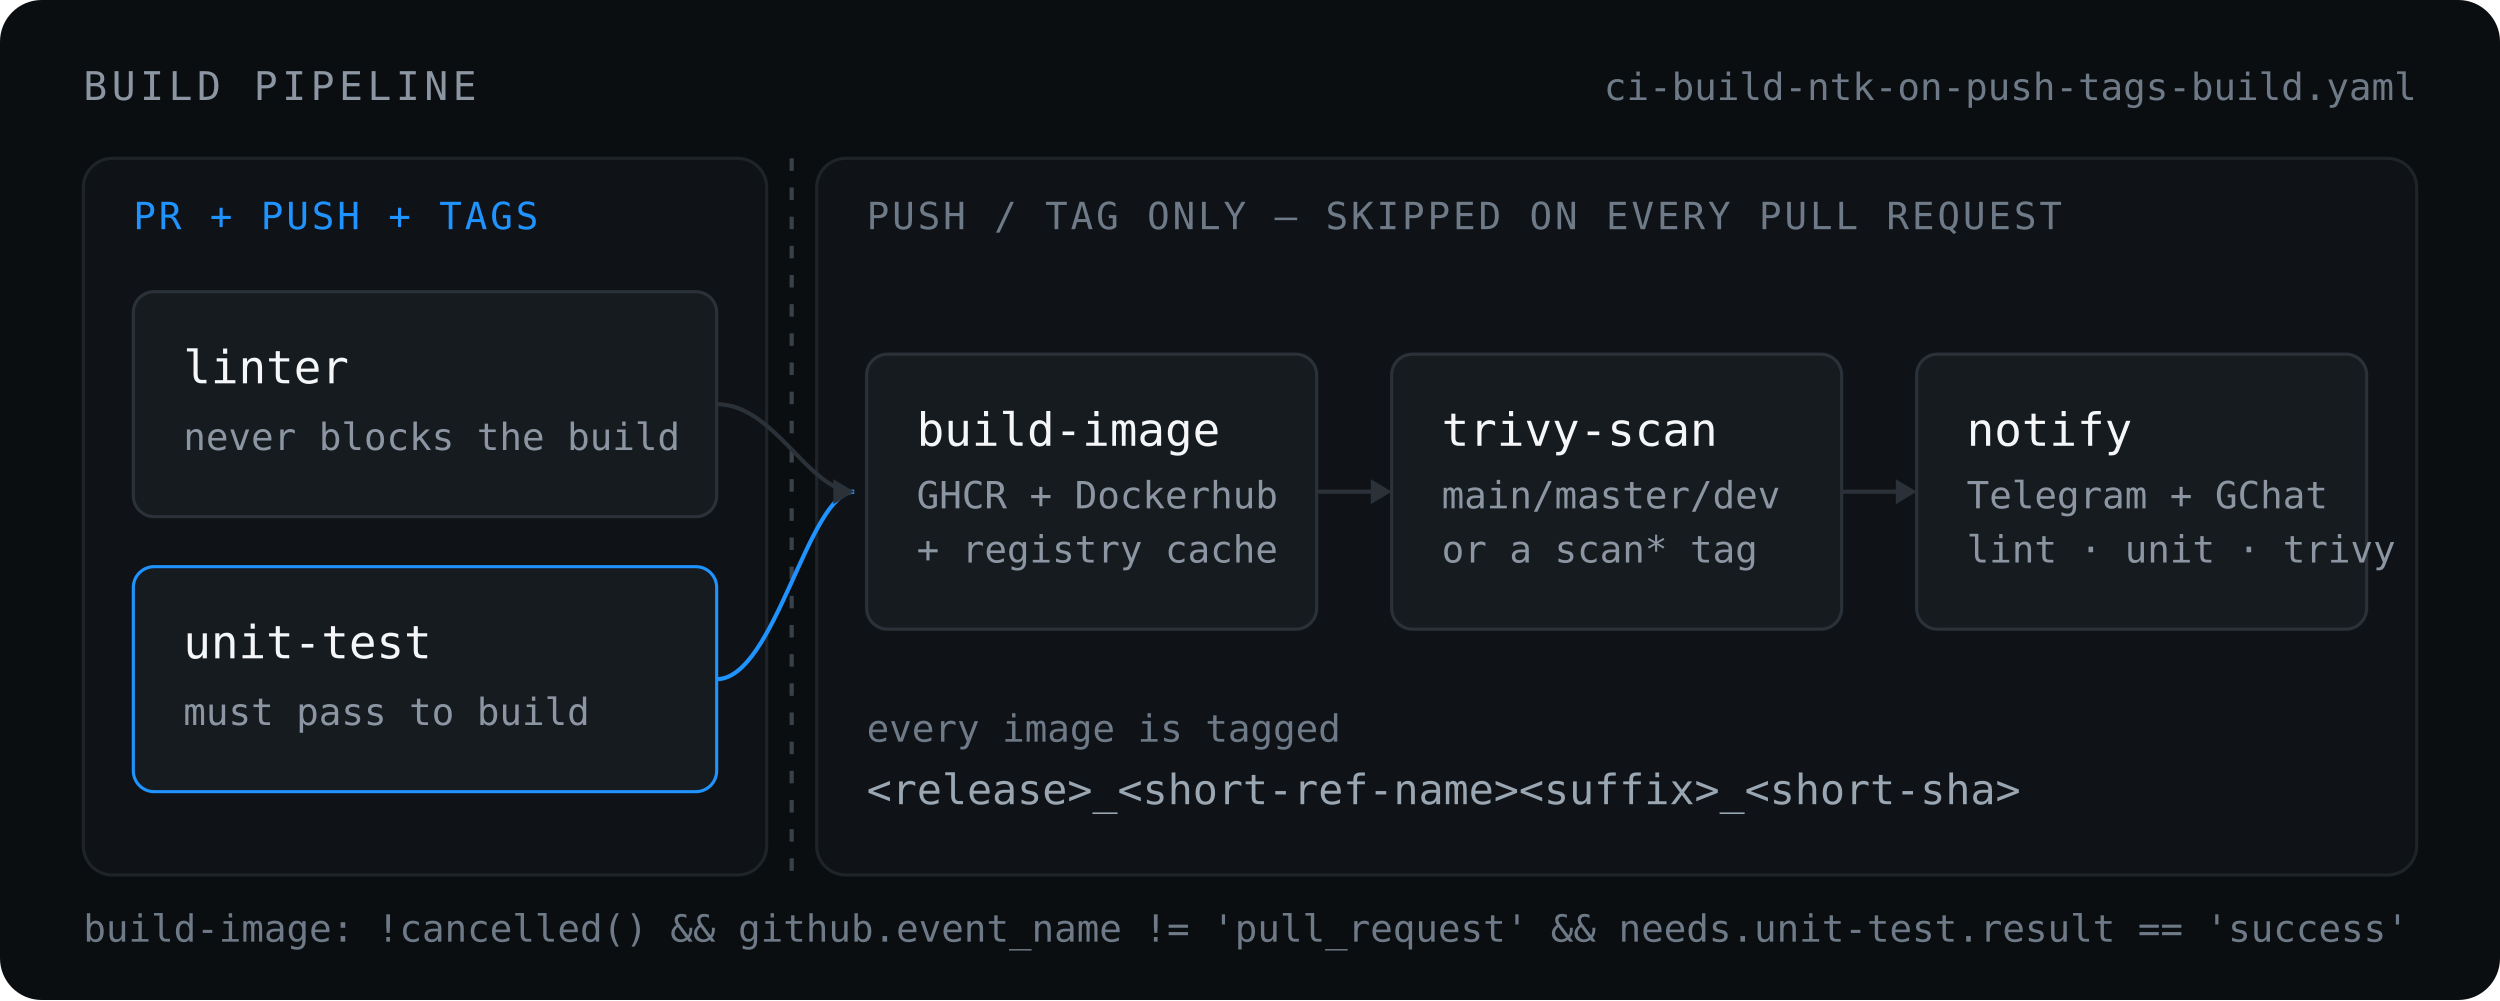
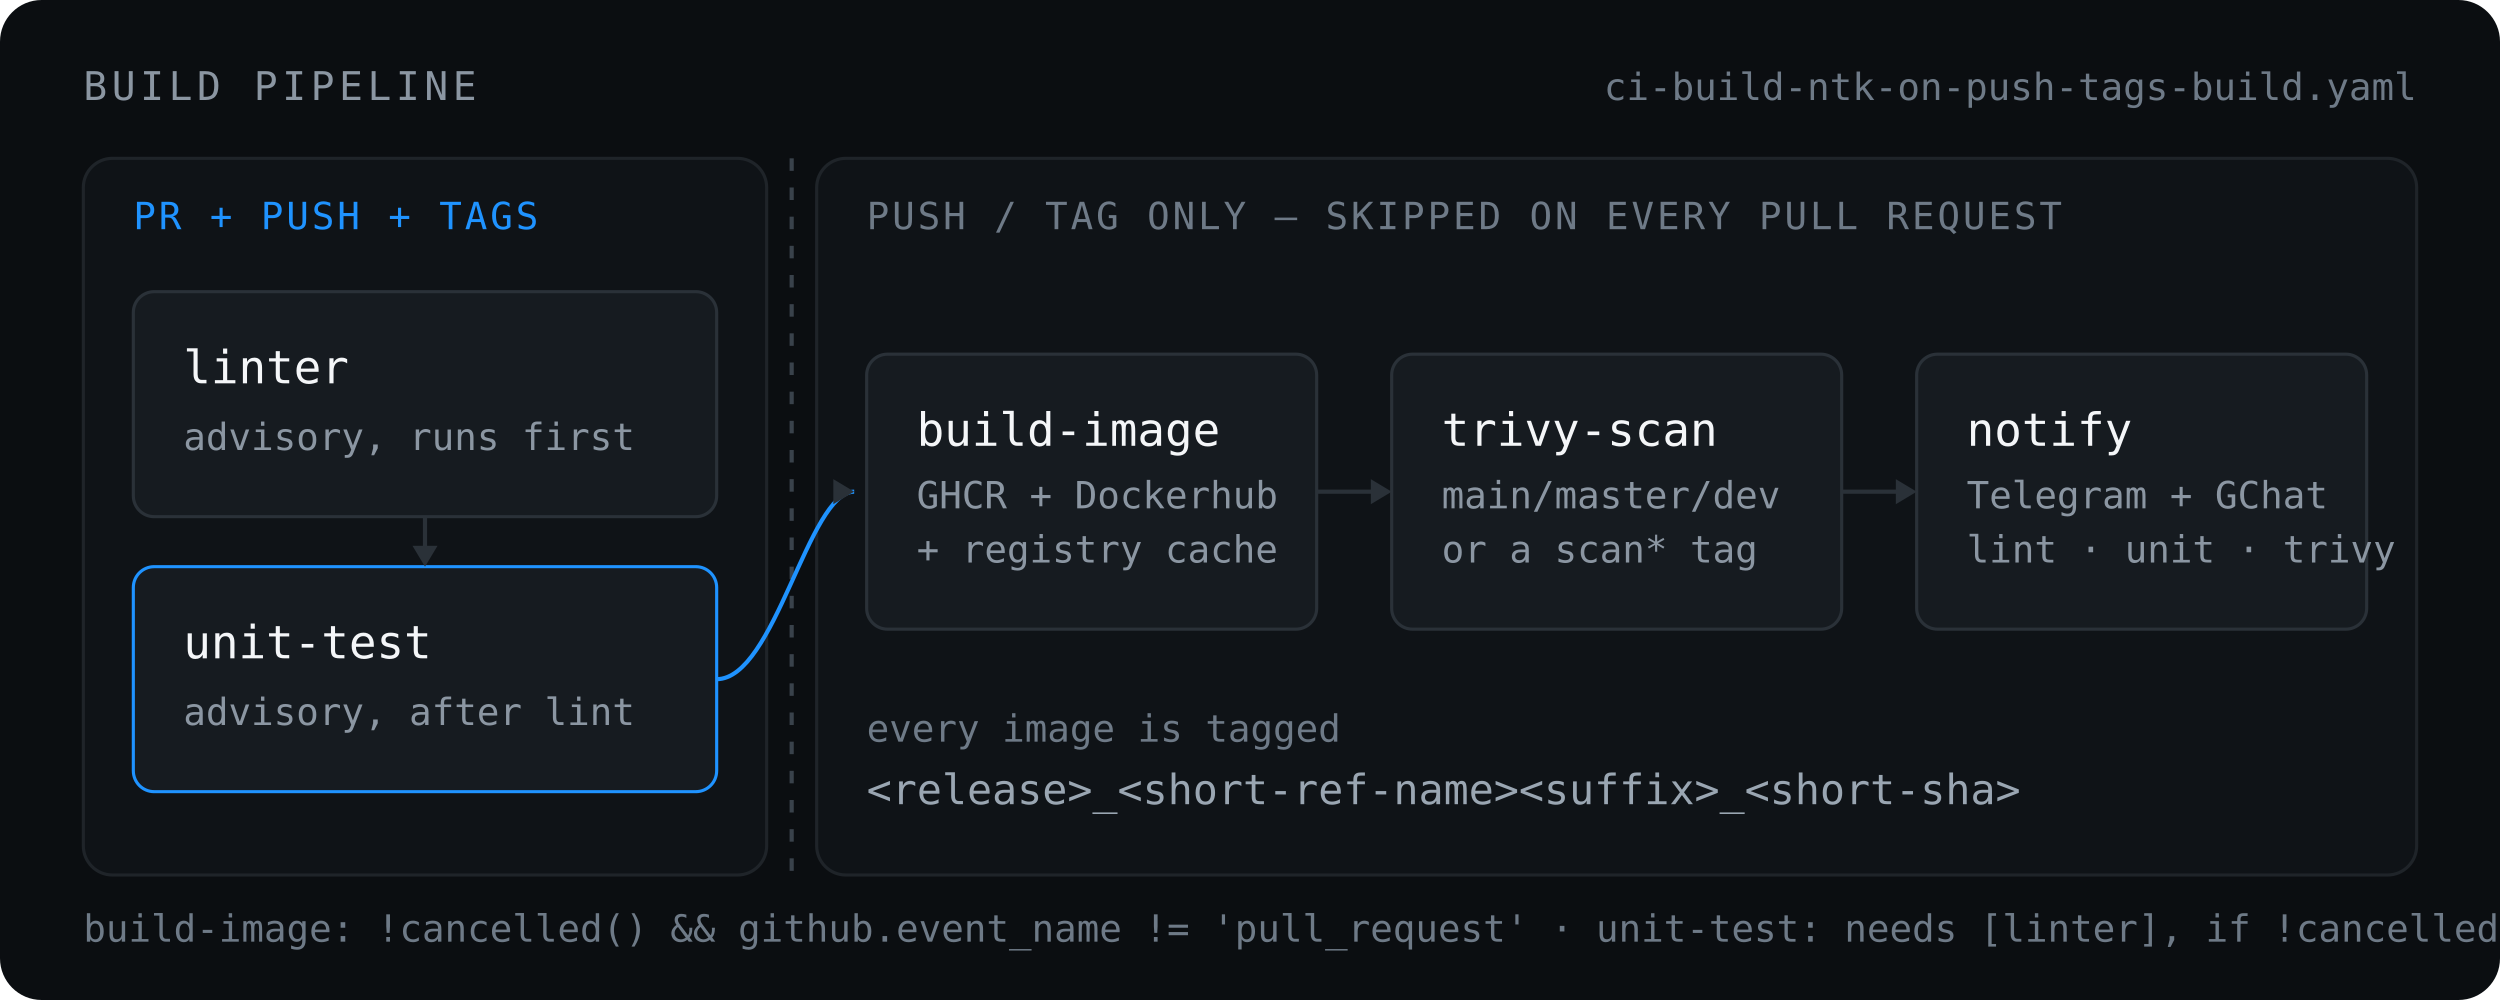
<svg xmlns="http://www.w3.org/2000/svg" width="1200" height="480" viewBox="0 0 1200 480" role="img" aria-labelledby="pipeTitle pipeDesc">
  <rect width="1200" height="480" rx="20" fill="#0B0E11" />
  <text x="40" y="48" font-family="ui-monospace,SFMono-Regular,Menlo,monospace" font-size="19" letter-spacing="2.2" fill="#8B96A2">BUILD PIPELINE</text>
  <text x="1160" y="48" text-anchor="end" font-family="ui-monospace,SFMono-Regular,Menlo,monospace" font-size="18" fill="#6E7A87">ci-build-ntk-on-push-tags-build.yaml</text>
  <g id="zone-all-events">
    <rect x="40" y="76" width="328" height="344" rx="14" fill="#0F1317" stroke="#1F2429" stroke-width="1.5" />
    <text x="64" y="110" font-family="ui-monospace,SFMono-Regular,Menlo,monospace" font-size="18" letter-spacing="1.4" fill="#1F93FF">PR + PUSH + TAGS</text>
    <rect x="64" y="140" width="280" height="108" rx="10" fill="#161B20" stroke="#2A3138" stroke-width="1.5" />
    <text x="88" y="184" font-family="ui-monospace,SFMono-Regular,Menlo,monospace" font-size="22" fill="#F4F6F8">linter</text>
-     <text x="88" y="216" font-family="ui-monospace,SFMono-Regular,Menlo,monospace" font-size="18" fill="#8B96A2">never blocks the build</text>
+     <text x="88" y="216" font-family="ui-monospace,SFMono-Regular,Menlo,monospace" font-size="18" fill="#8B96A2">advisory, runs first</text>
    <rect x="64" y="272" width="280" height="108" rx="10" fill="#161B20" stroke="#1F93FF" stroke-width="1.5" />
    <text x="88" y="316" font-family="ui-monospace,SFMono-Regular,Menlo,monospace" font-size="22" fill="#F4F6F8">unit-test</text>
-     <text x="88" y="348" font-family="ui-monospace,SFMono-Regular,Menlo,monospace" font-size="18" fill="#8B96A2">must pass to build</text>
+     <text x="88" y="348" font-family="ui-monospace,SFMono-Regular,Menlo,monospace" font-size="18" fill="#8B96A2">advisory, after lint</text>
  </g>
  <line x1="380" y1="76" x2="380" y2="420" stroke="#39424B" stroke-width="2" stroke-dasharray="6 8" />
  <g id="zone-non-pr">
    <rect x="392" y="76" width="768" height="344" rx="14" fill="#0F1317" stroke="#1F2429" stroke-width="1.5" />
    <text x="416" y="110" font-family="ui-monospace,SFMono-Regular,Menlo,monospace" font-size="18" letter-spacing="1.4" fill="#6E7A87">PUSH / TAG ONLY — SKIPPED ON EVERY PULL REQUEST</text>
    <rect x="416" y="170" width="216" height="132" rx="10" fill="#161B20" stroke="#2A3138" stroke-width="1.5" />
    <text x="440" y="214" font-family="ui-monospace,SFMono-Regular,Menlo,monospace" font-size="22" fill="#F4F6F8">build-image</text>
    <text x="440" y="244" font-family="ui-monospace,SFMono-Regular,Menlo,monospace" font-size="18" fill="#8B96A2">GHCR + Dockerhub</text>
    <text x="440" y="270" font-family="ui-monospace,SFMono-Regular,Menlo,monospace" font-size="18" fill="#8B96A2">+ registry cache</text>
    <rect x="668" y="170" width="216" height="132" rx="10" fill="#161B20" stroke="#2A3138" stroke-width="1.5" />
    <text x="692" y="214" font-family="ui-monospace,SFMono-Regular,Menlo,monospace" font-size="22" fill="#F4F6F8">trivy-scan</text>
    <text x="692" y="244" font-family="ui-monospace,SFMono-Regular,Menlo,monospace" font-size="18" fill="#8B96A2">main/master/dev</text>
    <text x="692" y="270" font-family="ui-monospace,SFMono-Regular,Menlo,monospace" font-size="18" fill="#8B96A2">or a scan* tag</text>
    <rect x="920" y="170" width="216" height="132" rx="10" fill="#161B20" stroke="#2A3138" stroke-width="1.5" />
    <text x="944" y="214" font-family="ui-monospace,SFMono-Regular,Menlo,monospace" font-size="22" fill="#F4F6F8">notify</text>
    <text x="944" y="244" font-family="ui-monospace,SFMono-Regular,Menlo,monospace" font-size="18" fill="#8B96A2">Telegram + GChat</text>
    <text x="944" y="270" font-family="ui-monospace,SFMono-Regular,Menlo,monospace" font-size="18" fill="#8B96A2">lint · unit · trivy</text>
    <text x="416" y="356" font-family="ui-monospace,SFMono-Regular,Menlo,monospace" font-size="18" fill="#6E7A87">every image is tagged</text>
    <text x="416" y="386" font-family="ui-monospace,SFMono-Regular,Menlo,monospace" font-size="20" fill="#9AA6B2">&lt;release&gt;_&lt;short-ref-name&gt;&lt;suffix&gt;_&lt;short-sha&gt;</text>
  </g>
  <g fill="none" stroke-width="2">
-     <path d="M344 194 C 372 194, 388 236, 410 236" stroke="#2A3138" />
+     <path d="M204 248 L 204 266" stroke="#2A3138" />
    <path d="M344 326 C 372 326, 388 236, 410 236" stroke="#1F93FF" />
    <path d="M632 236 L 662 236" stroke="#2A3138" />
    <path d="M884 236 L 914 236" stroke="#2A3138" />
  </g>
  <g fill="#2A3138">
+     <path d="M204 272 l -6 -10 h 12 z" />
    <path d="M410 236 l -10 -6 v 12 z" />
    <path d="M668 236 l -10 -6 v 12 z" />
    <path d="M920 236 l -10 -6 v 12 z" />
  </g>
-   <text x="40" y="452" font-family="ui-monospace,SFMono-Regular,Menlo,monospace" font-size="18" fill="#6E7A87">build-image: !cancelled() &amp;&amp; github.event_name != 'pull_request' &amp;&amp; needs.unit-test.result == 'success'</text>
+   <text x="40" y="452" font-family="ui-monospace,SFMono-Regular,Menlo,monospace" font-size="18" fill="#6E7A87">build-image: !cancelled() &amp;&amp; github.event_name != 'pull_request'   ·   unit-test: needs [linter], if !cancelled()</text>
</svg>
